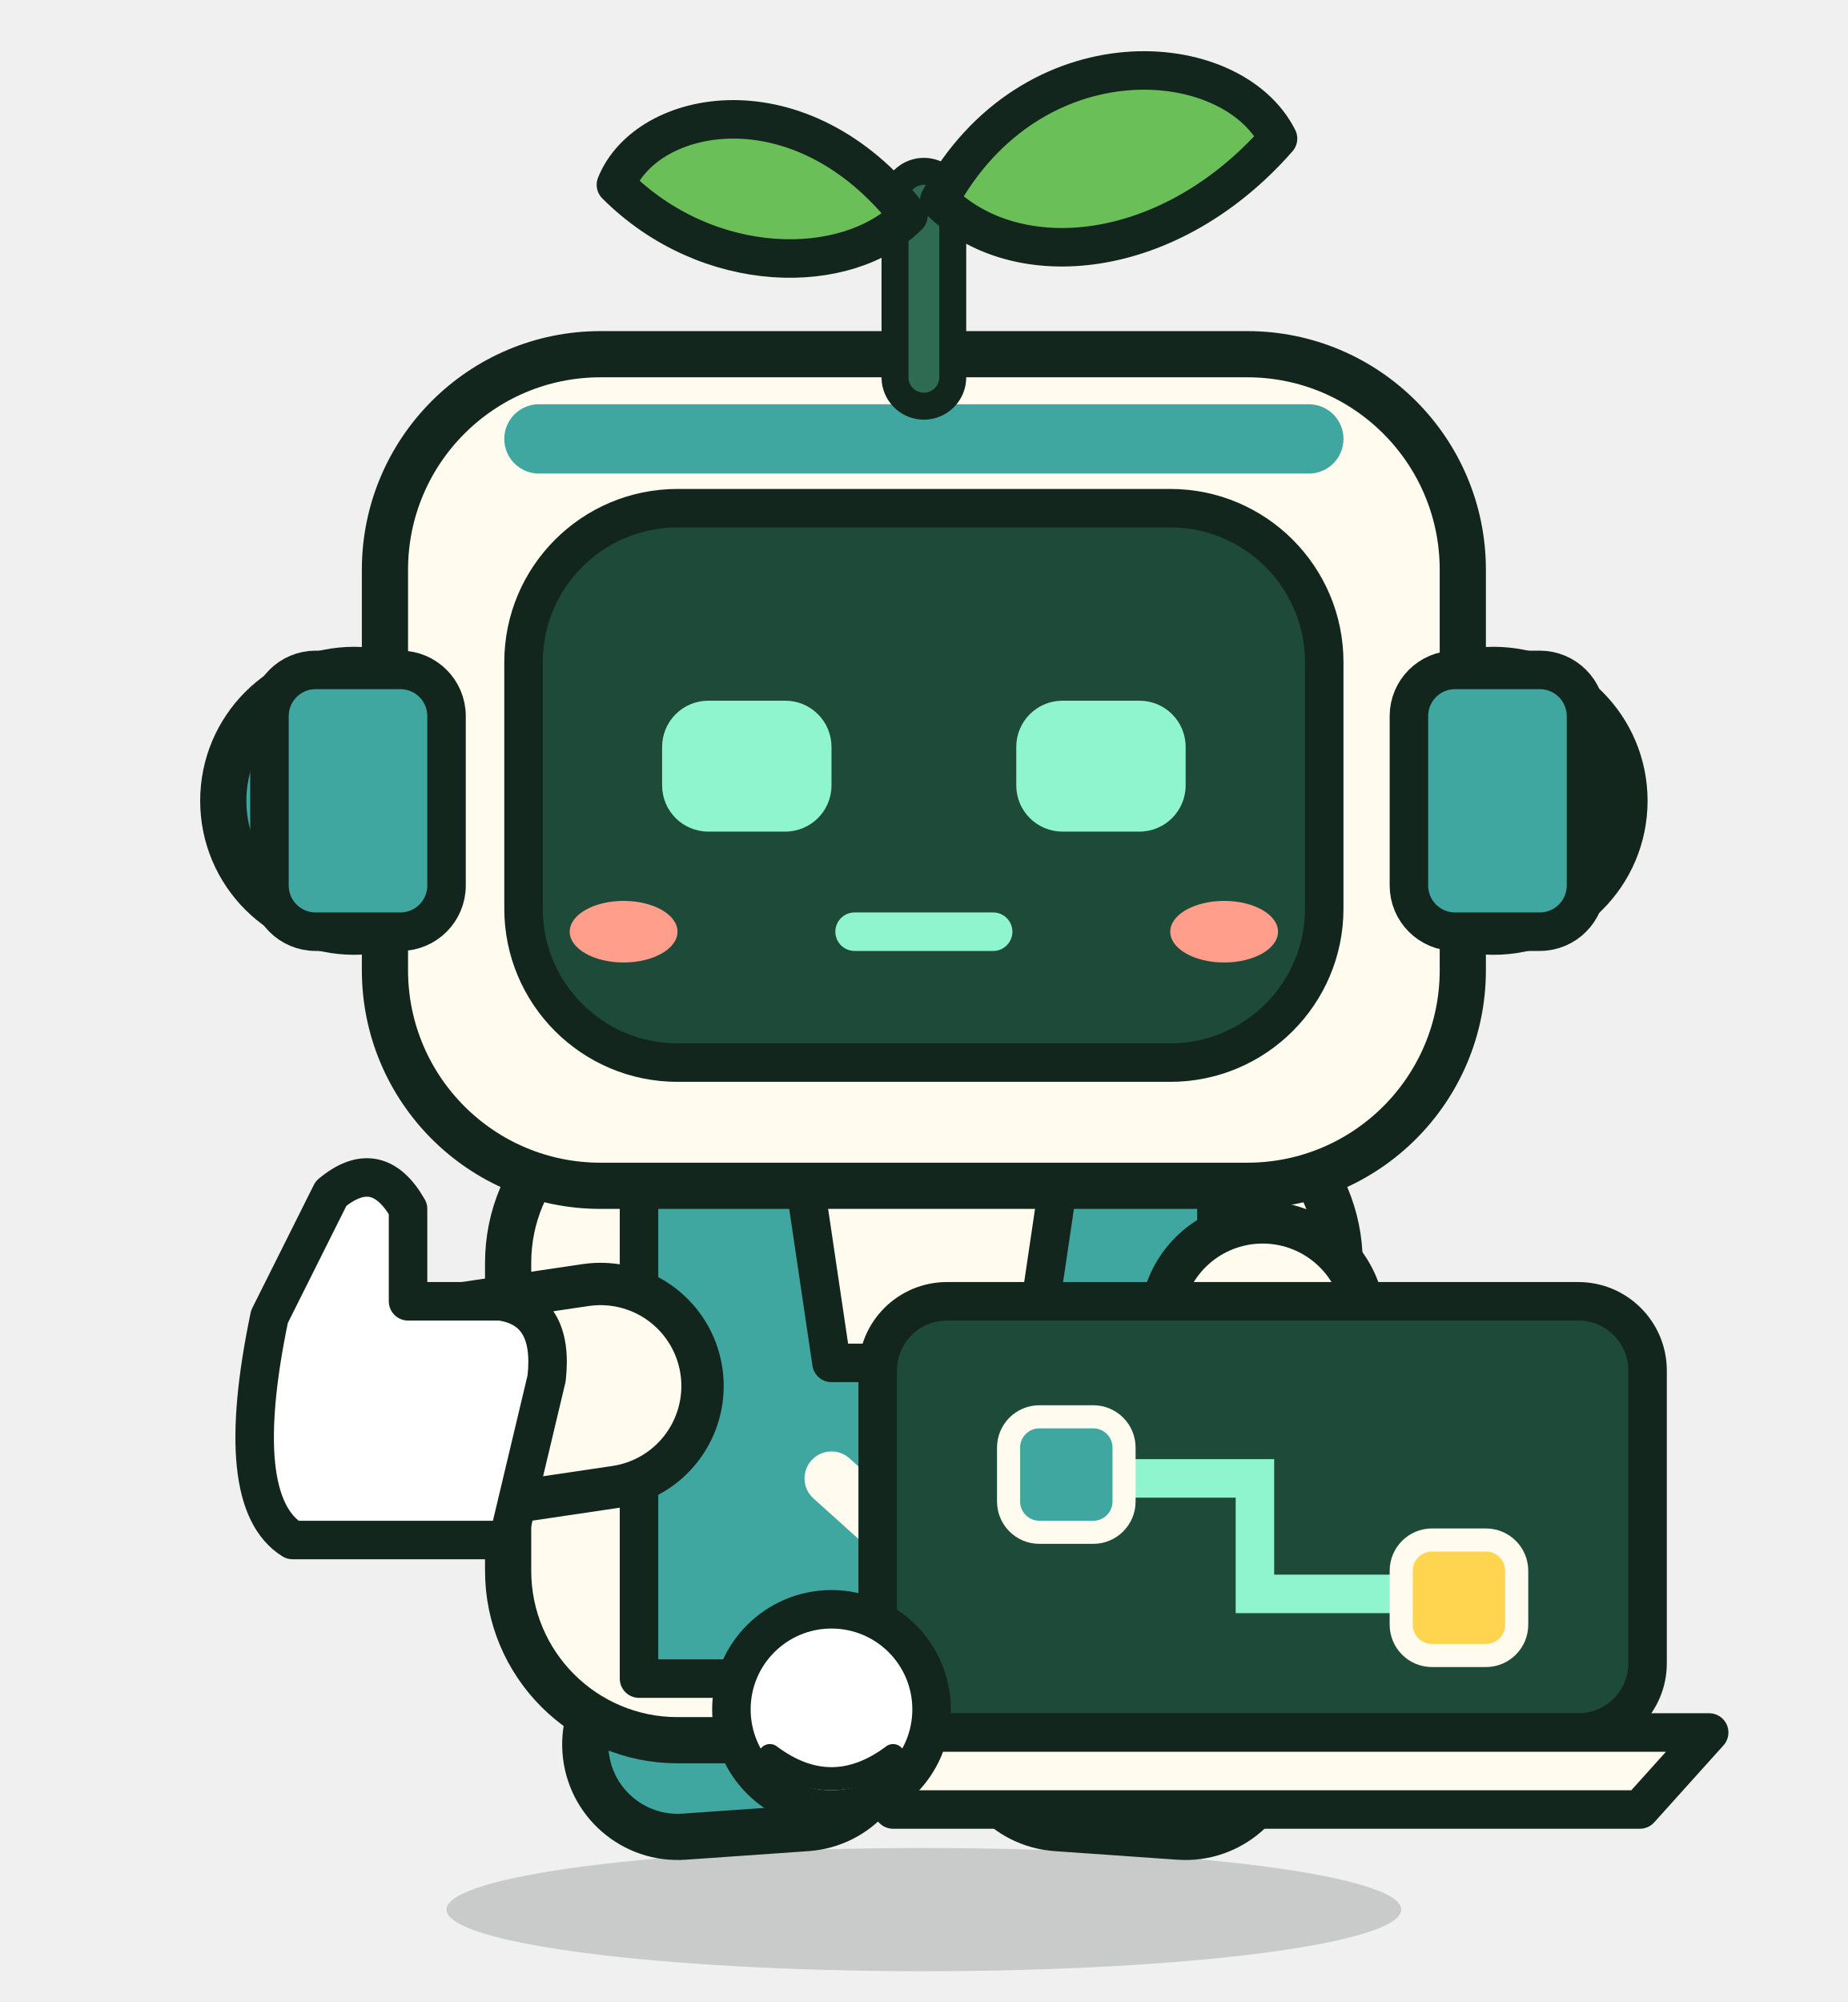
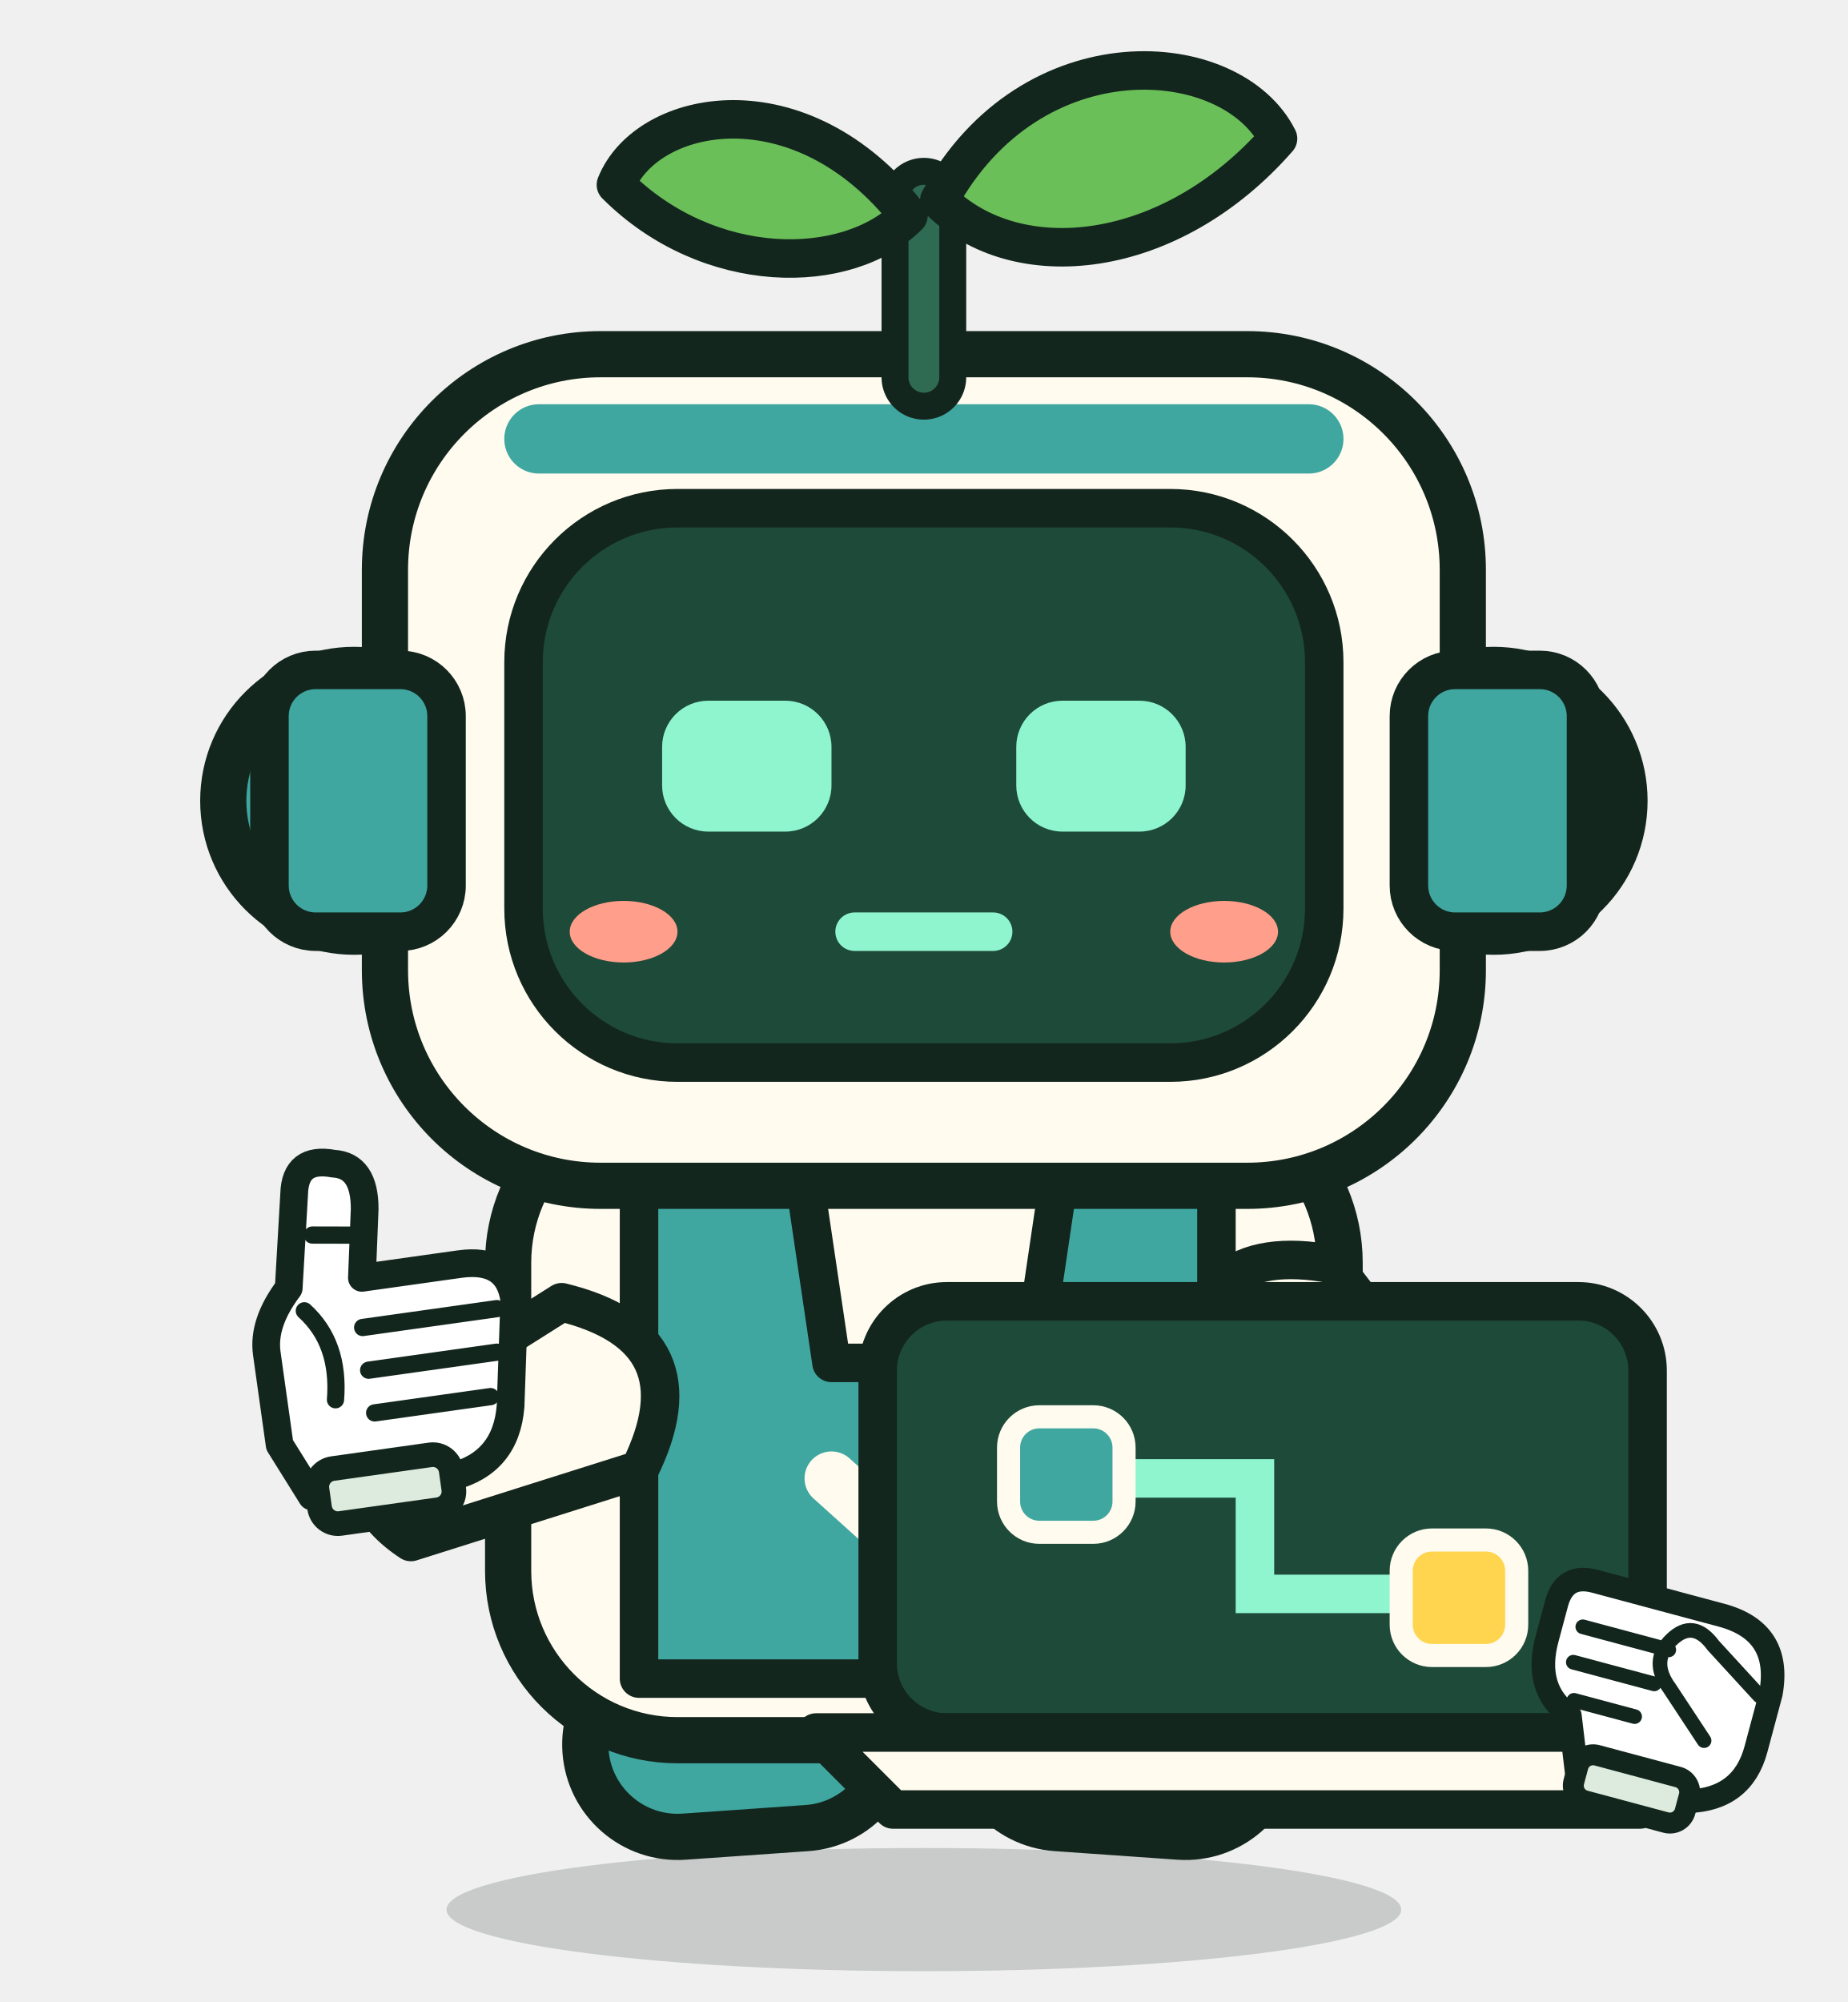
<svg xmlns="http://www.w3.org/2000/svg" class="ch ch-work" viewBox="0 0 240 260">
  <style>.ch-hop{animation:h 2.4s ease-in-out infinite}.ch-wave{transform-box:view-box;transform-origin:78px 176px;animation:w 1.6s ease-in-out infinite}.ch-eye{transform-box:fill-box;transform-origin:center;animation:b 4.5s infinite}@keyframes h{0%,100%{transform:translateY(0)}50%{transform:translateY(-8px)}}@keyframes w{0%,100%{transform:rotate(0)}50%{transform:rotate(18deg)}}@keyframes b{0%,94%,100%{transform:scaleY(1)}97%{transform:scaleY(.1)}}@media(prefers-reduced-motion:reduce){*{animation:none!important}}</style>
  <ellipse class="ch-shadow" cx="120" cy="248" rx="62" ry="8" fill="#13261E" fill-opacity=".18" />
  <g class="ch-hop">
    <rect x="76" y="214" width="40" height="24" rx="12" fill="#3FA7A0" stroke="#13261E" stroke-linejoin="round" stroke-linecap="round" stroke-width="6" transform="rotate(-4 96 226)" />
    <rect x="126" y="214" width="40" height="24" rx="12" fill="#3FA7A0" stroke="#13261E" stroke-linejoin="round" stroke-linecap="round" stroke-width="6" transform="rotate(4 146 226)" />
    <rect x="66" y="142" width="108" height="84" rx="22" fill="#FFFBEF" stroke="#13261E" stroke-linejoin="round" stroke-linecap="round" stroke-width="6" />
    <path d="M83 147 L104 150 L108 177 H134 L138 150 L158 147 V218 H83Z" fill="#3FA7A0" stroke="#13261E" stroke-linejoin="round" stroke-linecap="round" stroke-width="5" />
    <path d="M108 192 L118 201 L137 181" stroke="#FFFBEF" stroke-width="7" stroke-linecap="round" stroke-linejoin="round" fill="none" />
    <g transform="rotate(0 120 108)">
      <circle cx="46" cy="104" r="17" fill="#3FA7A0" stroke="#13261E" stroke-linejoin="round" stroke-linecap="round" stroke-width="6" />
      <circle cx="194" cy="104" r="17" fill="#3FA7A0" stroke="#13261E" stroke-linejoin="round" stroke-linecap="round" stroke-width="6" />
      <rect x="50" y="46" width="140" height="108" rx="28" fill="#FFFBEF" stroke="#13261E" stroke-linejoin="round" stroke-linecap="round" stroke-width="6" />
      <rect x="68" y="66" width="104" height="72" rx="20" fill="#1E4A39" stroke="#13261E" stroke-linejoin="round" stroke-linecap="round" stroke-width="5" />
      <g class="ch-eye">
        <rect x="86" y="91" width="22" height="17" rx="6" fill="#8FF5CF" />
        <rect x="132" y="91" width="22" height="17" rx="6" fill="#8FF5CF" />
      </g>
      <ellipse cx="81" cy="121" rx="7" ry="4" fill="#FF9E8A" />
      <ellipse cx="159" cy="121" rx="7" ry="4" fill="#FF9E8A" />
      <path d="M111 121 H129" stroke="#8FF5CF" stroke-width="5" stroke-linecap="round" />
      <path d="M70 57 H170" stroke="#3FA7A0" stroke-width="9" stroke-linecap="round" />
      <rect x="35" y="87" width="23" height="34" rx="6" fill="#3FA7A0" stroke="#13261E" stroke-linejoin="round" stroke-linecap="round" stroke-width="5" />
      <rect x="183" y="87" width="23" height="34" rx="6" fill="#3FA7A0" stroke="#13261E" stroke-linejoin="round" stroke-linecap="round" stroke-width="5" />
      <path d="M120 49 V26" stroke="#13261E" stroke-width="11" stroke-linecap="round" />
      <path d="M120 49 V26" stroke="#2F6B52" stroke-width="4" stroke-linecap="round" />
      <path d="M118 28 C104 10 84 14 80 24 C92 36 110 36 118 28Z M122 26 C134 4 160 6 166 18 C152 34 132 36 122 26Z" fill="#6BBF59" stroke="#13261E" stroke-linejoin="round" stroke-linecap="round" stroke-width="5" />
    </g>
-     <path d="M78 180 L51 184" stroke="#13261E" stroke-width="32" stroke-linecap="round" fill="none" />
-     <path d="M78 180 L51 184" stroke="#FFFBEF" stroke-width="21" stroke-linecap="round" fill="none" />
-     <path d="M35 171 L43 155 Q49 150 53 157 L53 169 H65 Q72 170 71 179 L66 200 H38 Q30 195 35 171Z" fill="#FFFFFF" stroke="#13261E" stroke-linejoin="round" stroke-linecap="round" stroke-width="5" />
-     <path d="M164 172 L176 206" stroke="#13261E" stroke-width="32" stroke-linecap="round" fill="none" />
-     <path d="M164 172 L176 206" stroke="#FFFBEF" stroke-width="21" stroke-linecap="round" fill="none" />
+     <path d="M72.95 169.12     L46.63 185.74     Q45.46 195.11 53.37 200.26     L83.05 190.88     Q91.61 173.68 72.95 169.12Z" fill="#FFFBEF" stroke="#13261E" stroke-linejoin="round" stroke-linecap="round" stroke-width="5" />
+     <g class="ch-hand" transform="translate(50 193) rotate(-8) scale(0.8)">
+       <path d="M-12 0 L-16-9 V-24 Q-16-29-11-34 L-8-49 Q-7-55-1-53 Q4-52 3-45 L1-34 H17 Q25-34 25-27 L22-10 Q20-1 11 0Z" fill="#FFFFFF" stroke="#13261E" stroke-linejoin="round" stroke-linecap="round" stroke-width="4.5" />
+       <path d="M-6-42 L1-41 M0-26 H22 M0-19 H21 M0-12 H19 M-9-30 Q-4-24-6-15" fill="none" stroke="#13261E" stroke-linejoin="round" stroke-linecap="round" stroke-width="2.8" />
+       <rect x="-11" y="-4" width="22" height="9" rx="3" fill="#DCEBDD" stroke="#13261E" stroke-linejoin="round" stroke-linecap="round" stroke-width="4" />
+     </g>
+     <path d="M154.89 179.81     L205.93 233.21     Q215.25 231.80 218.07 222.79     L173.11 164.19     Q154.24 160.61 154.89 179.81Z" fill="#FFFBEF" stroke="#13261E" stroke-linejoin="round" stroke-linecap="round" stroke-width="5" />
    <rect x="114" y="169" width="100" height="56" rx="9" fill="#1E4A39" stroke="#13261E" stroke-linejoin="round" stroke-linecap="round" stroke-width="5" />
    <path d="M137 192 H163 V207 H190" stroke="#8FF5CF" stroke-width="5" fill="none" />
    <rect x="131" y="184" width="15" height="15" rx="4" fill="#3FA7A0" stroke="#FFFBEF" stroke-width="3" />
    <rect x="182" y="200" width="15" height="15" rx="4" fill="#FFD54F" stroke="#FFFBEF" stroke-width="3" />
    <path d="M106 225 H222 L213 235 H116Z" fill="#FFFBEF" stroke="#13261E" stroke-linejoin="round" stroke-linecap="round" stroke-width="5" />
-     <circle cx="108" cy="222" r="13" fill="#FFFFFF" stroke="#13261E" stroke-linejoin="round" stroke-linecap="round" stroke-width="5" />
-     <path d="M100 228 q8 6 16 0" stroke="#13261E" stroke-width="3" fill="none" stroke-linecap="round" />
+     <g class="ch-hand" transform="translate(212 232) rotate(15) scale(0.68)">
+       <path d="M-11 0 L-15-10 Q-23-13-23-23 V-30 Q-23-36-17-36 H8 Q20-36 21-24 V-13 Q21-3 11 0Z" fill="#FFFFFF" stroke="#13261E" stroke-linejoin="round" stroke-linecap="round" stroke-width="4.5" />
+       <path d="M-17-27 H0 M-17-20 H-1 M-15-13 H-3 M11-12 L2-20 Q-3-24 0-29 Q3-34 8-30 L19-23" fill="none" stroke="#13261E" stroke-linejoin="round" stroke-linecap="round" stroke-width="2.8" />
+       <rect x="-11" y="-4" width="22" height="9" rx="3" fill="#DCEBDD" stroke="#13261E" stroke-linejoin="round" stroke-linecap="round" stroke-width="4" />
+     </g>
  </g>
</svg>
